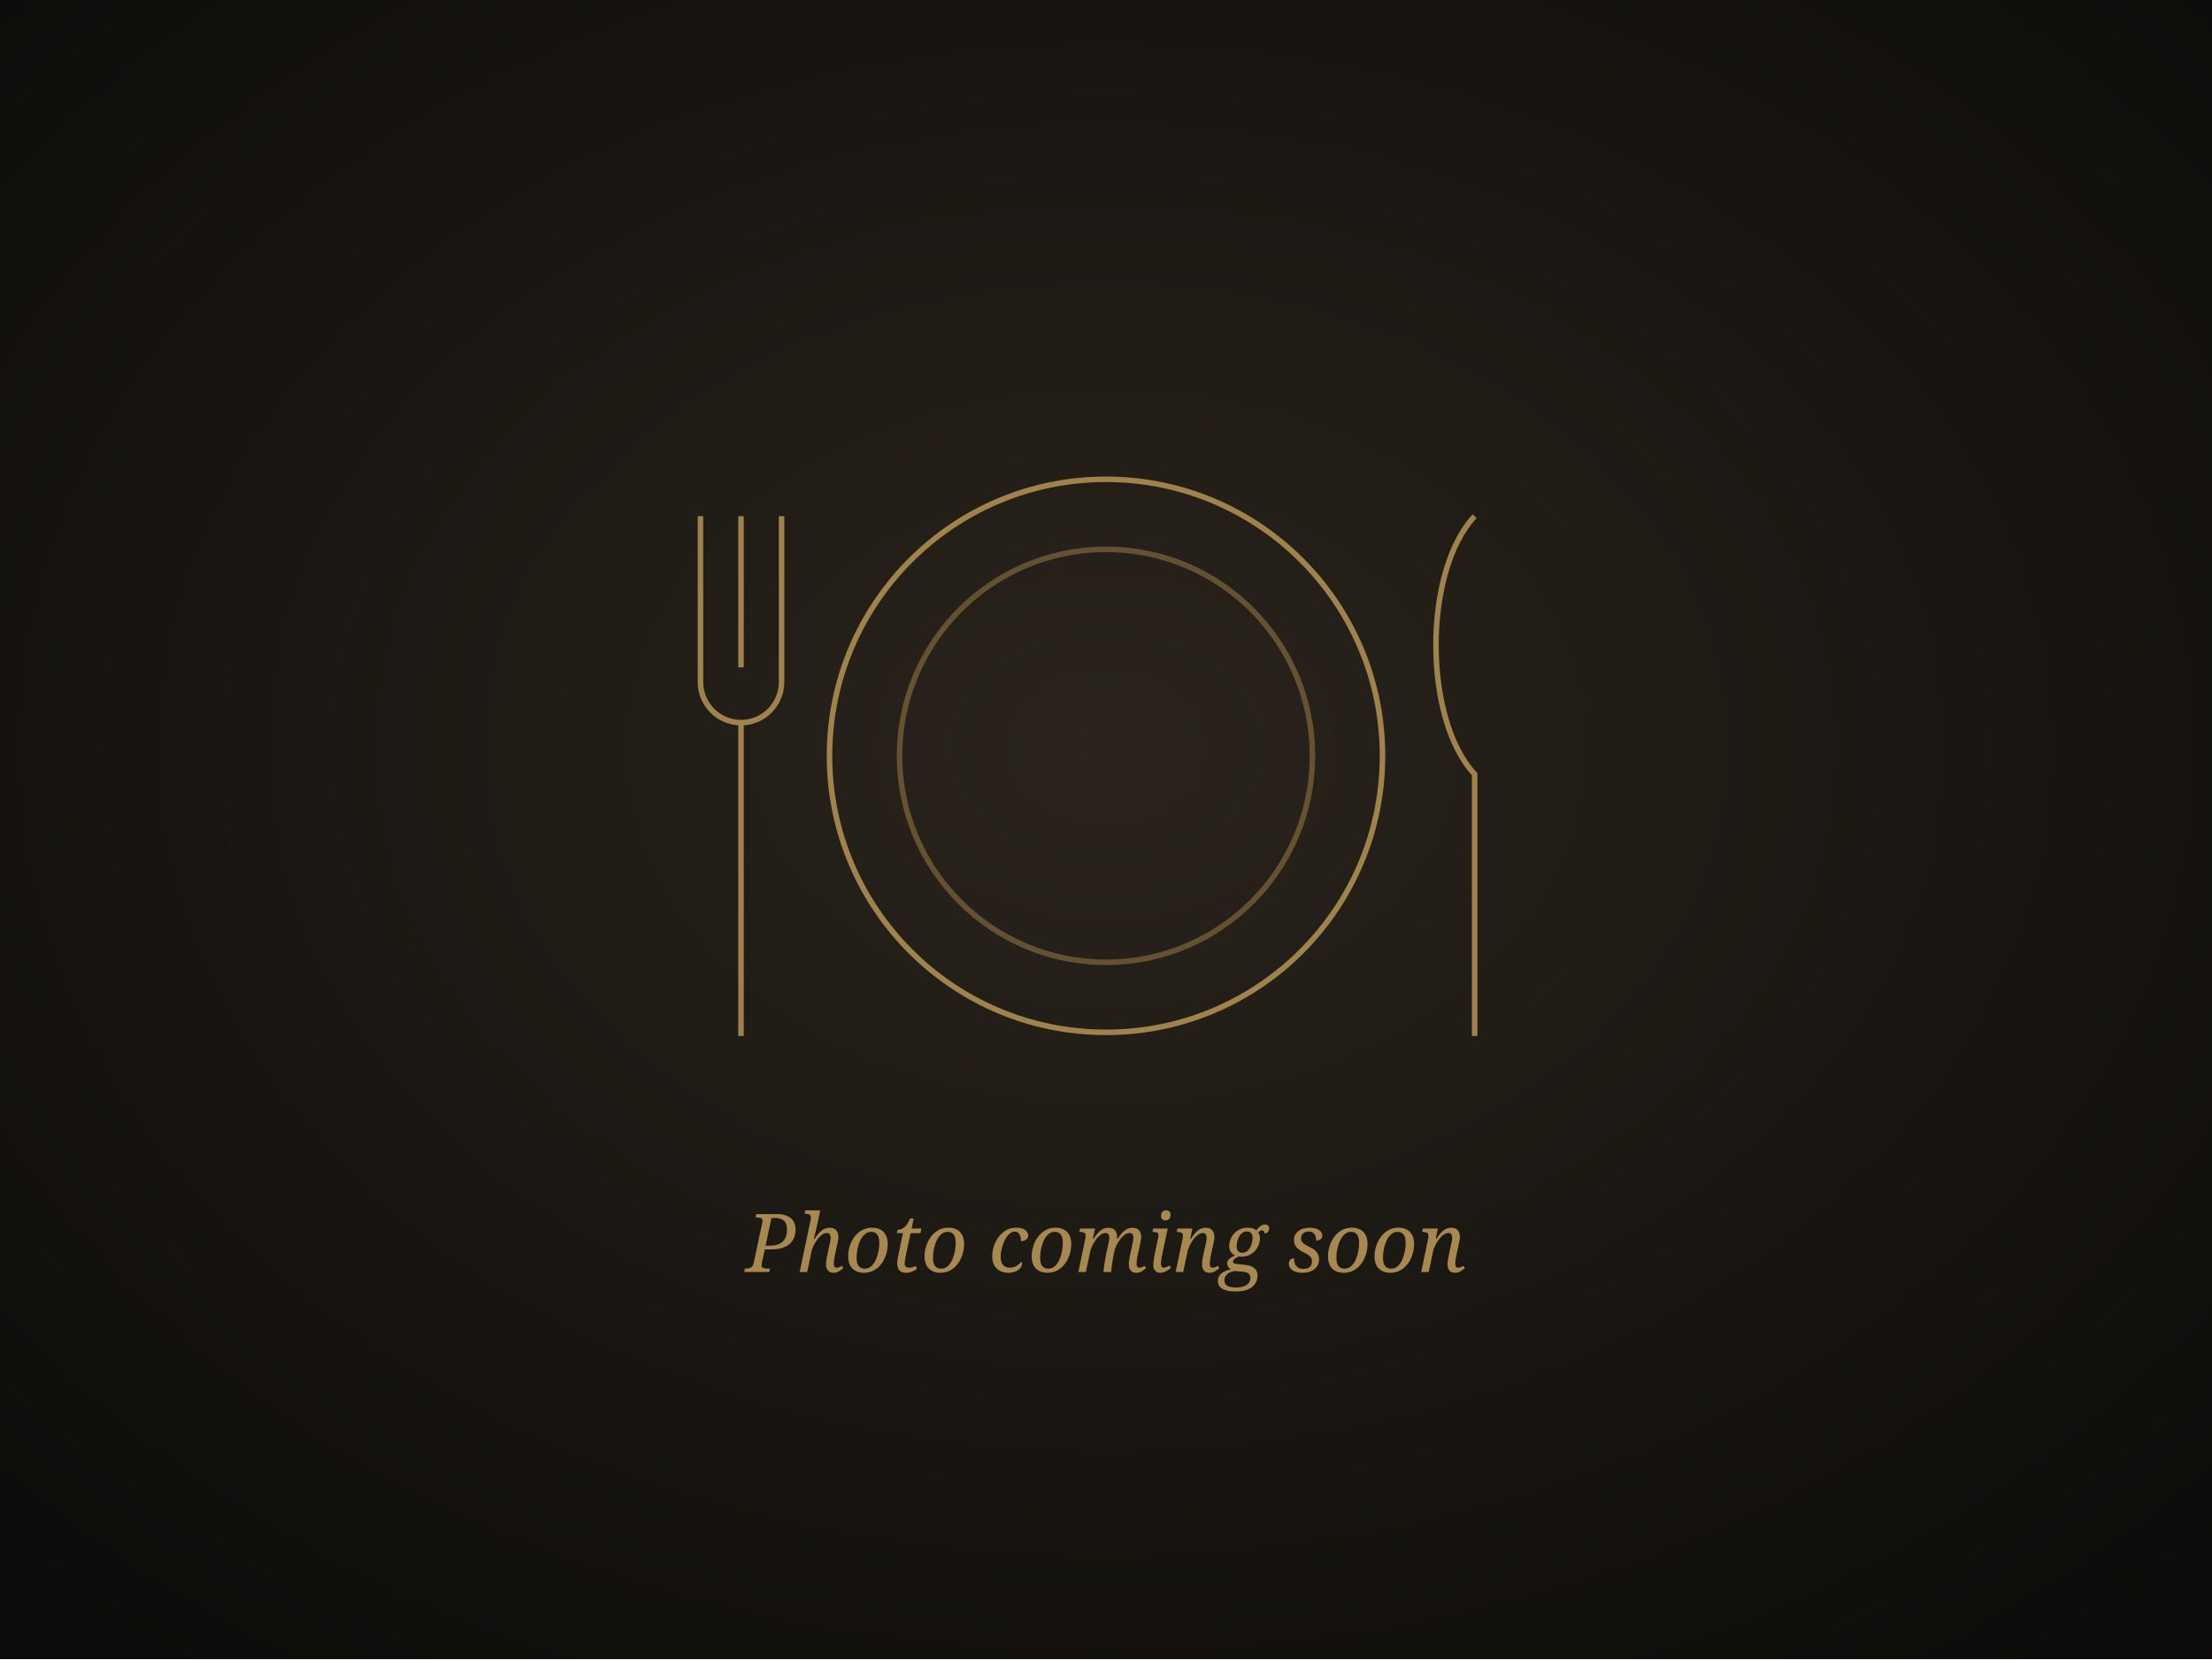
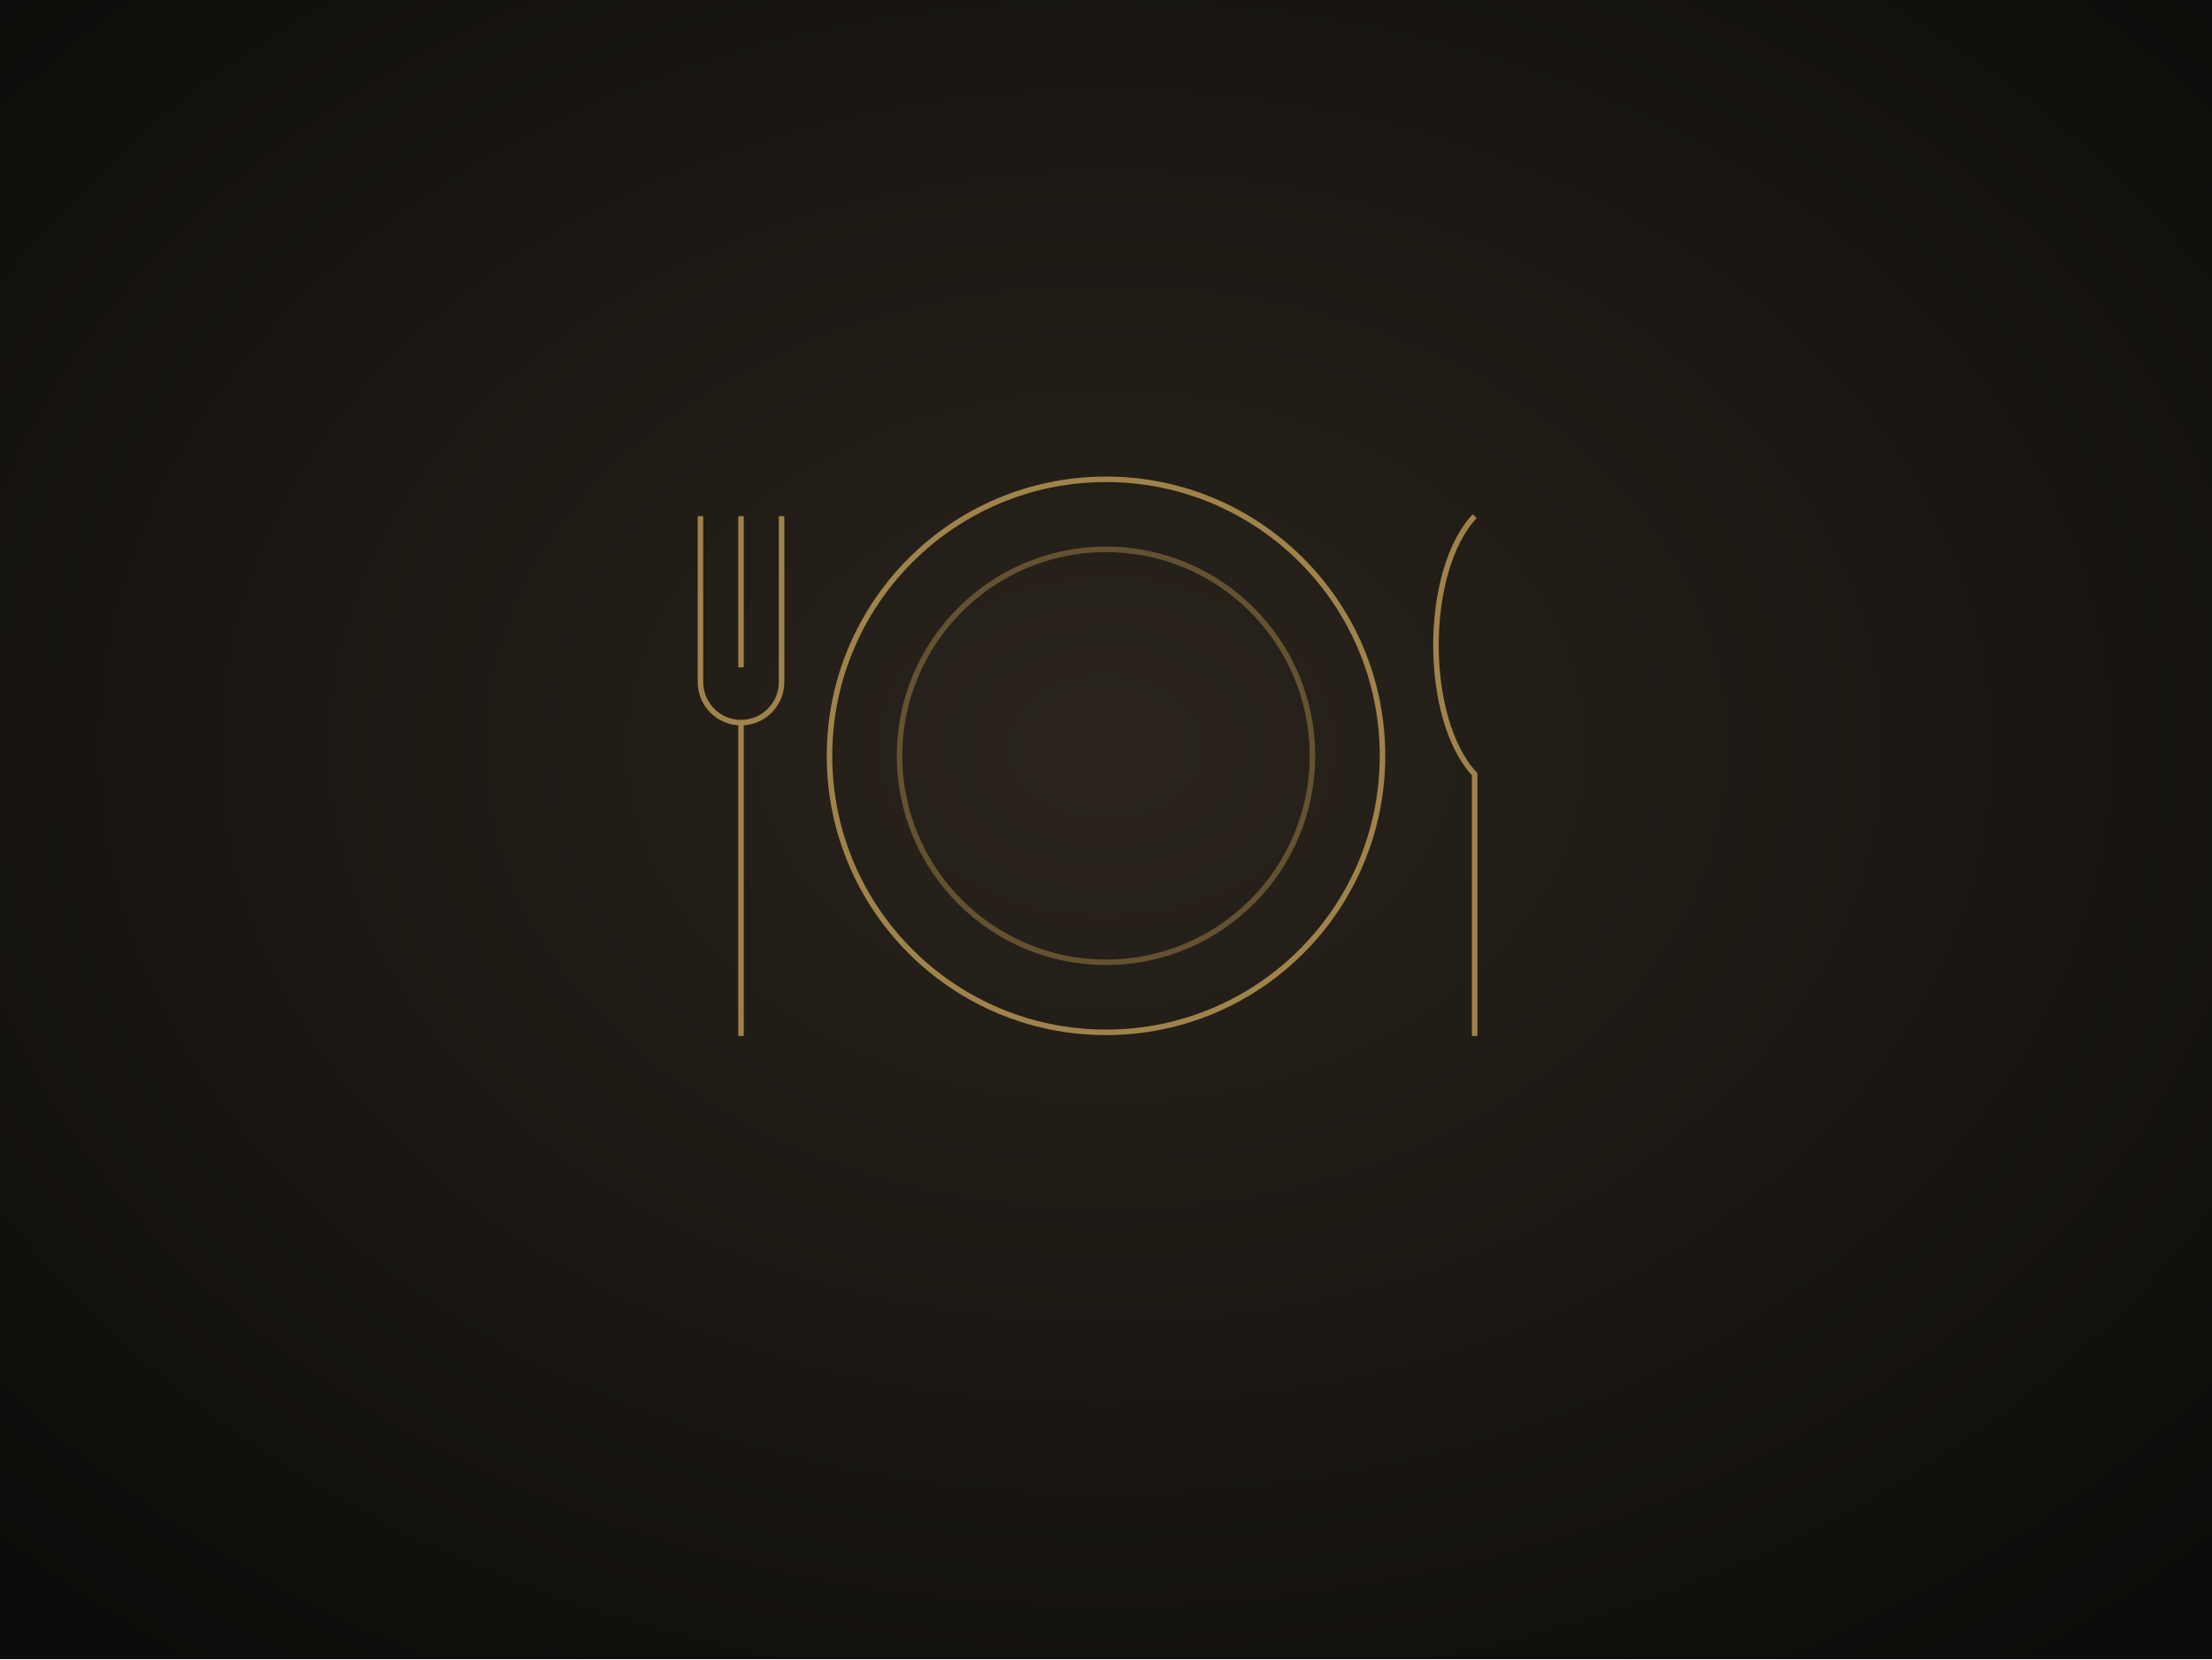
<svg xmlns="http://www.w3.org/2000/svg" viewBox="0 0 1200 900">
  <defs>
    <radialGradient id="g" cx="50%" cy="45%" r="70%">
      <stop offset="0" stop-color="#2a241c" />
      <stop offset="1" stop-color="#0d0c0a" />
    </radialGradient>
  </defs>
  <rect width="1200" height="900" fill="url(#g)" />
  <g fill="none" stroke="#c9a45c" stroke-width="3" opacity=".75">
    <circle cx="600" cy="410" r="150" />
    <circle cx="600" cy="410" r="112" opacity=".5" />
    <path d="M380 280v90a22 22 0 0 0 22 22v170M402 280v82M424 280v90a22 22 0 0 1-22 22" />
    <path d="M800 280c-28 30-28 110 0 140v142" />
  </g>
-   <text x="600" y="690" text-anchor="middle" font-family="Georgia,serif" font-style="italic" font-size="44" fill="#c9a45c" opacity=".8">Photo coming soon</text>
+   <text x="600" y="690" text-anchor="middle" font-family="Georgia,serif" font-style="italic" font-size="44" fill="#c9a45c" opacity=".8" />
</svg>
